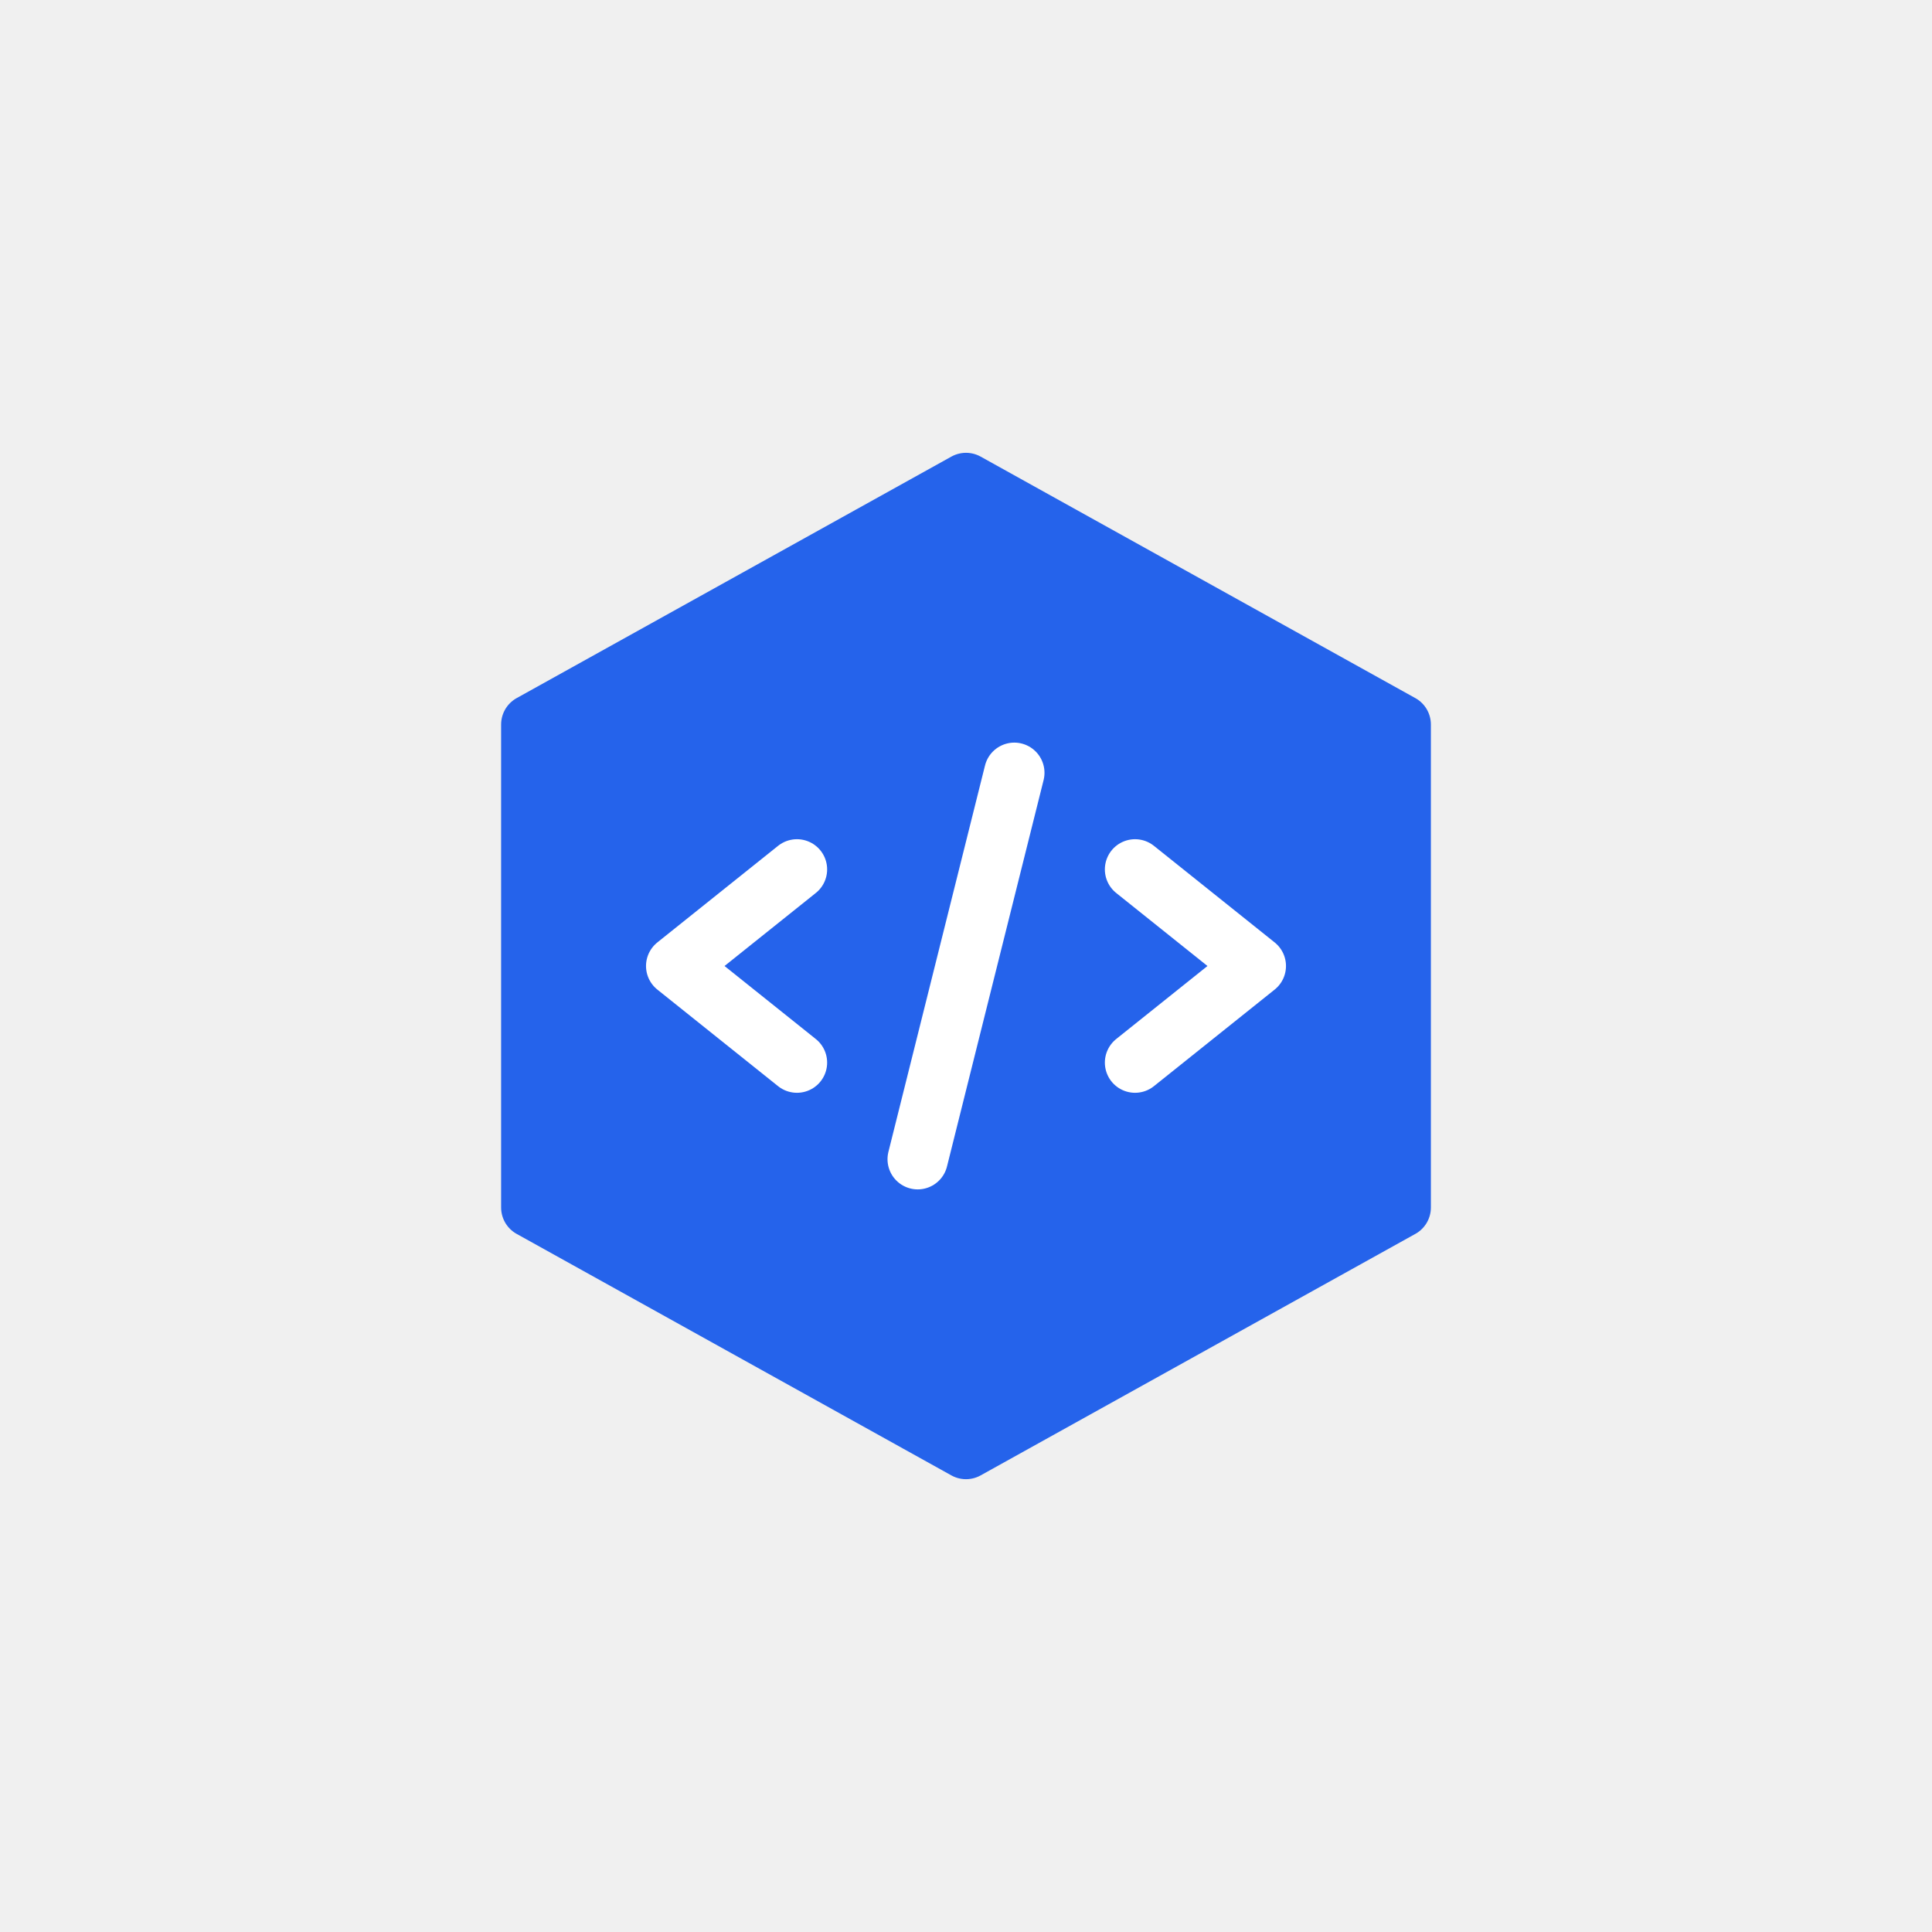
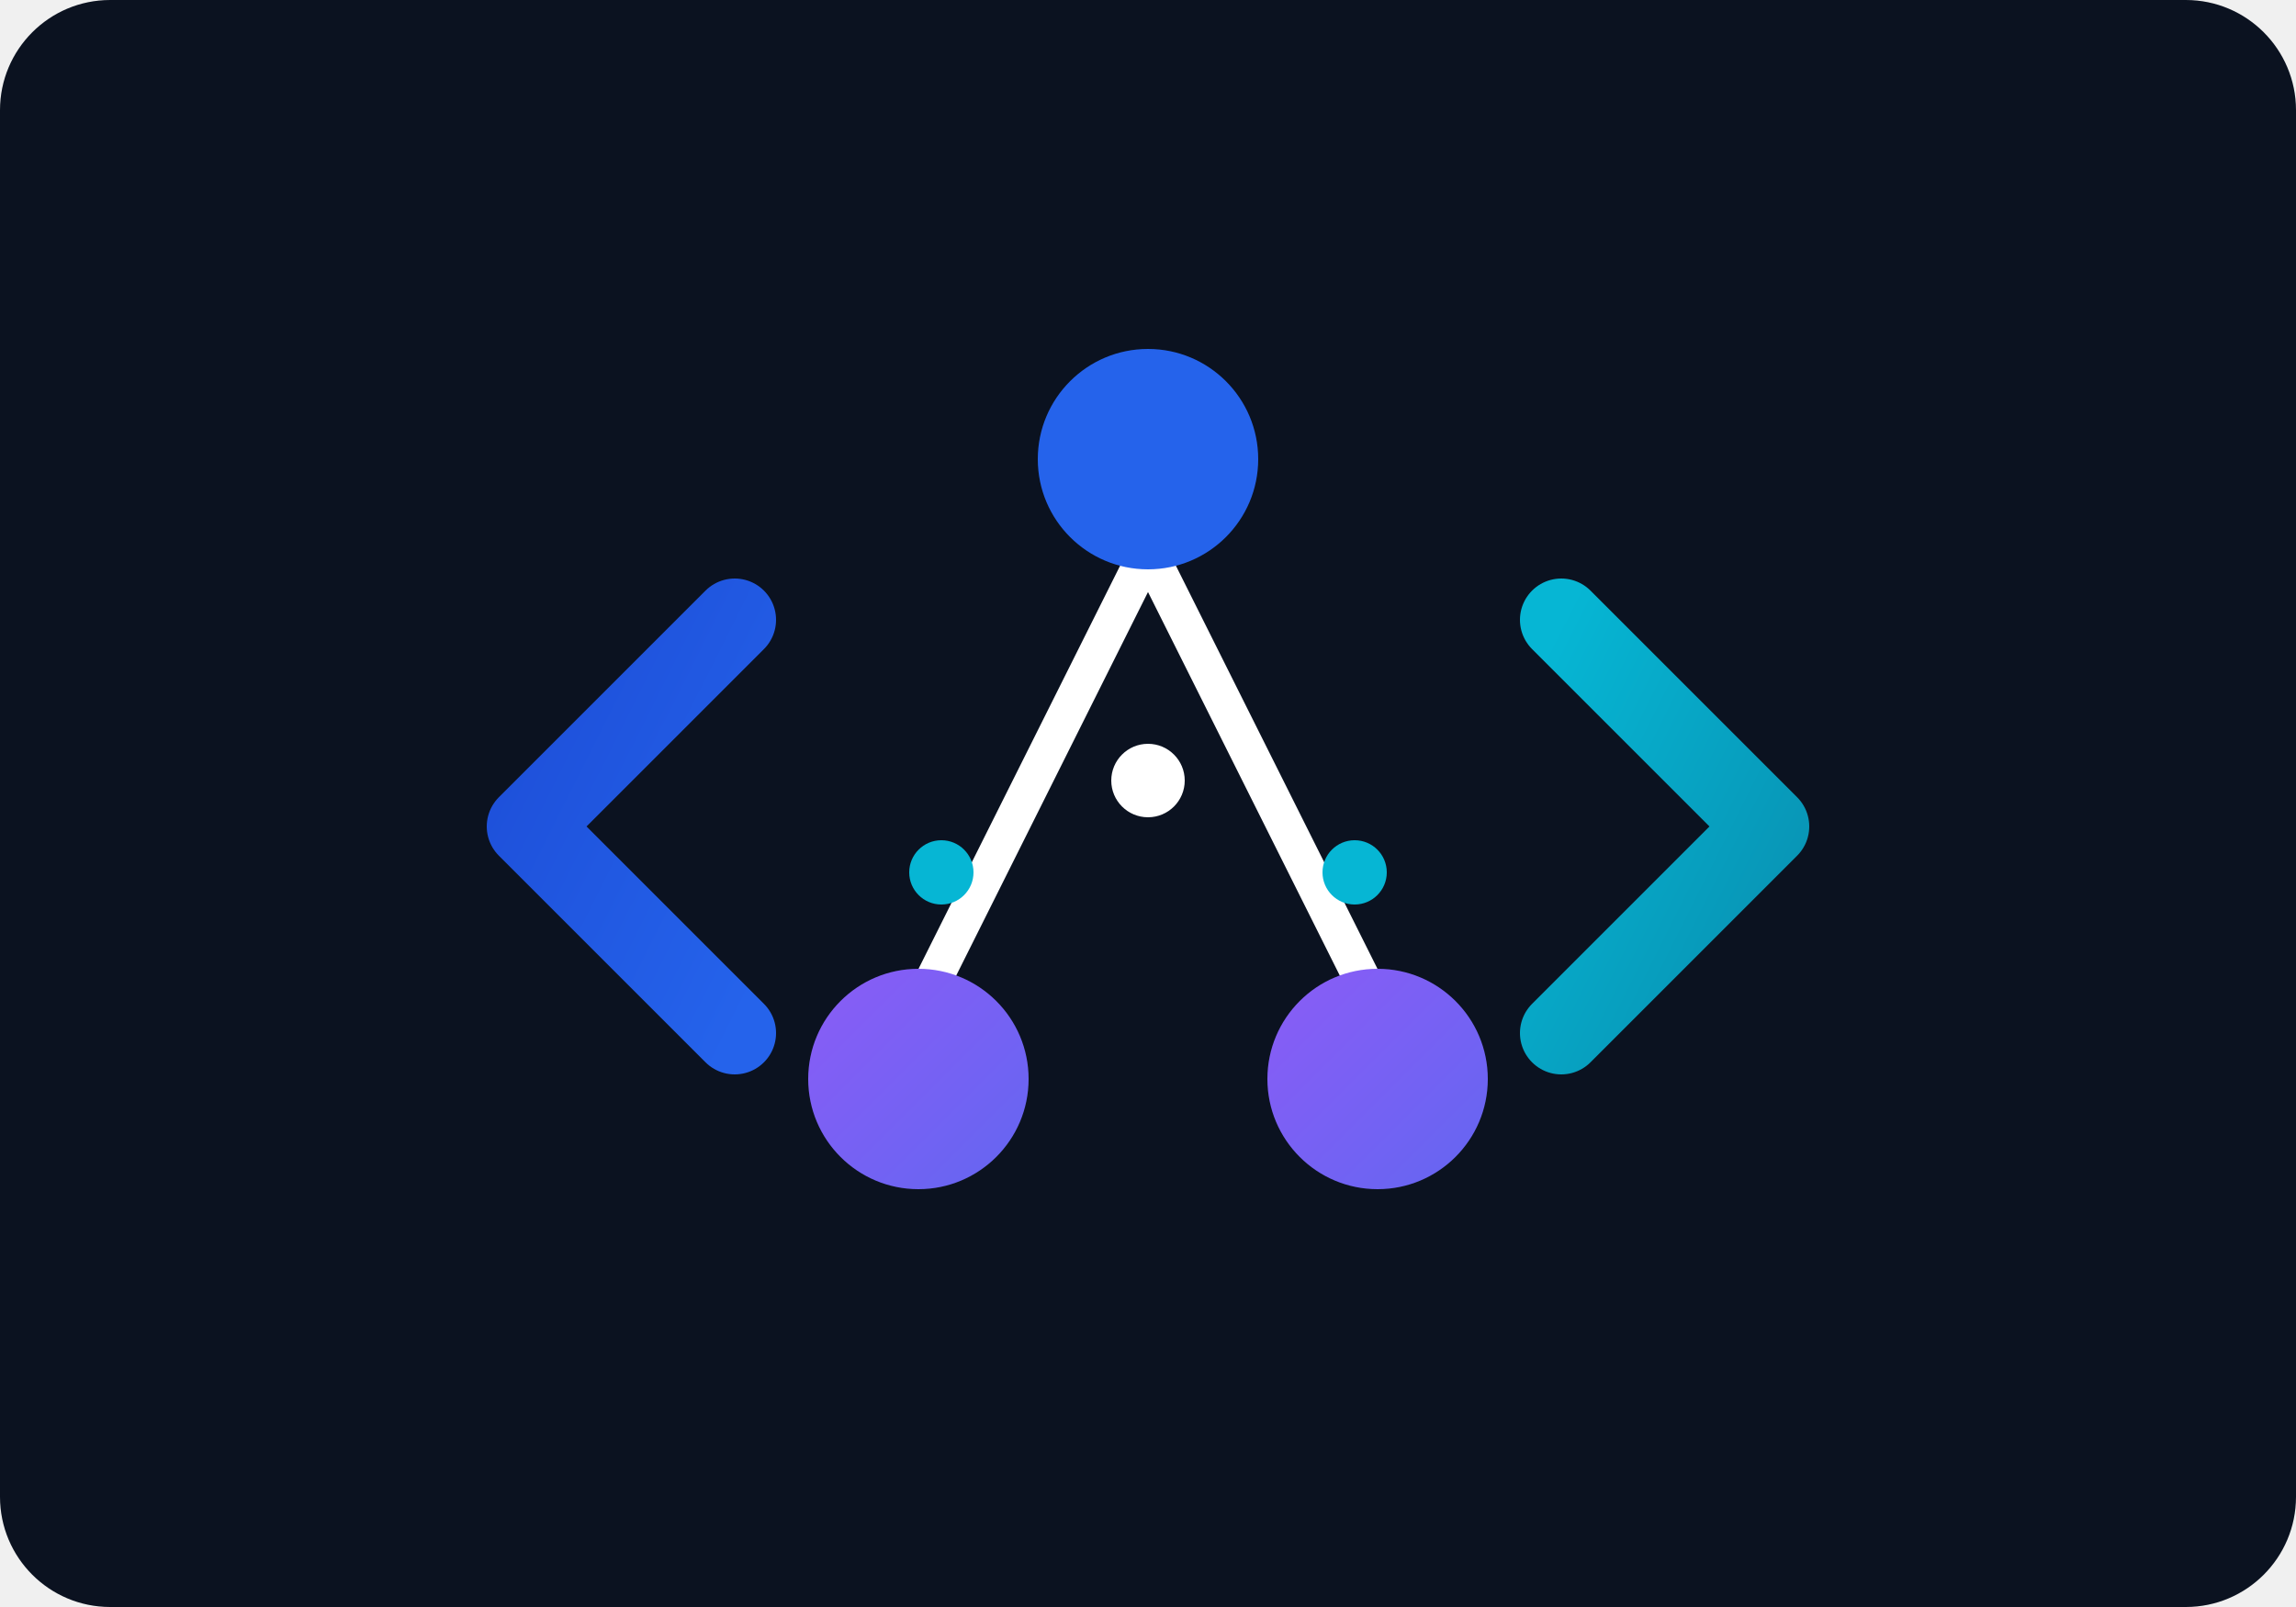
- <svg xmlns="http://www.w3.org/2000/svg" viewBox="0 0 80 80" width="100%" height="100%">
-   <g transform="translate(15, 15)">
-     <path d="M 25,5 L 43,15 L 43,35 L 25,45 L 7,35 L 7,15 Z" fill="#2563EB" stroke="#2563EB" stroke-width="2.5" stroke-linejoin="round" />
-     <path d="M 18,21 L 13,25 L 18,29 M 32,21 L 37,25 L 32,29 M 27,17 L 23,33" stroke="#FFFFFF" stroke-width="2.5" stroke-linecap="round" stroke-linejoin="round" fill="none" />
-   </g>
+ <svg xmlns="http://www.w3.org/2000/svg" viewBox="0 0 500 350" width="100%" height="100%" fill="none">
+   <defs>
+     <linearGradient id="bracketLeftGrad" x1="0%" y1="0%" x2="100%" y2="100%">
+       <stop offset="0%" stop-color="#1D4ED8" />
+       <stop offset="100%" stop-color="#2563EB" />
+     </linearGradient>
+     <linearGradient id="bracketRightGrad" x1="0%" y1="0%" x2="100%" y2="100%">
+       <stop offset="0%" stop-color="#06B6D4" />
+       <stop offset="100%" stop-color="#0891B2" />
+     </linearGradient>
+     <linearGradient id="purpleNodeGrad" x1="0%" y1="0%" x2="100%" y2="100%">
+       <stop offset="0%" stop-color="#8B5CF6" />
+       <stop offset="100%" stop-color="#6366F1" />
+     </linearGradient>
+   </defs>
+   <rect width="100%" height="100%" fill="#0B1220" rx="24" />
+   <path d="M 160,135 L 115,180 L 160,225" stroke="url(#bracketLeftGrad)" stroke-width="18" stroke-linecap="round" stroke-linejoin="round" />
+   <path d="M 340,135 L 385,180 L 340,225" stroke="url(#bracketRightGrad)" stroke-width="18" stroke-linecap="round" stroke-linejoin="round" />
+   <line x1="250" y1="120" x2="200" y2="220" stroke="#FFFFFF" stroke-width="8" stroke-linecap="round" />
+   <line x1="250" y1="120" x2="300" y2="220" stroke="#FFFFFF" stroke-width="8" stroke-linecap="round" />
+   <circle cx="250" cy="170" r="8" fill="#FFFFFF" />
+   <circle cx="205" cy="190" r="7" fill="#06B6D4" />
+   <circle cx="295" cy="190" r="7" fill="#06B6D4" />
+   <circle cx="250" cy="100" r="24" fill="#2563EB" />
+   <circle cx="200" cy="235" r="24" fill="url(#purpleNodeGrad)" />
+   <circle cx="300" cy="235" r="24" fill="url(#purpleNodeGrad)" />
</svg>
